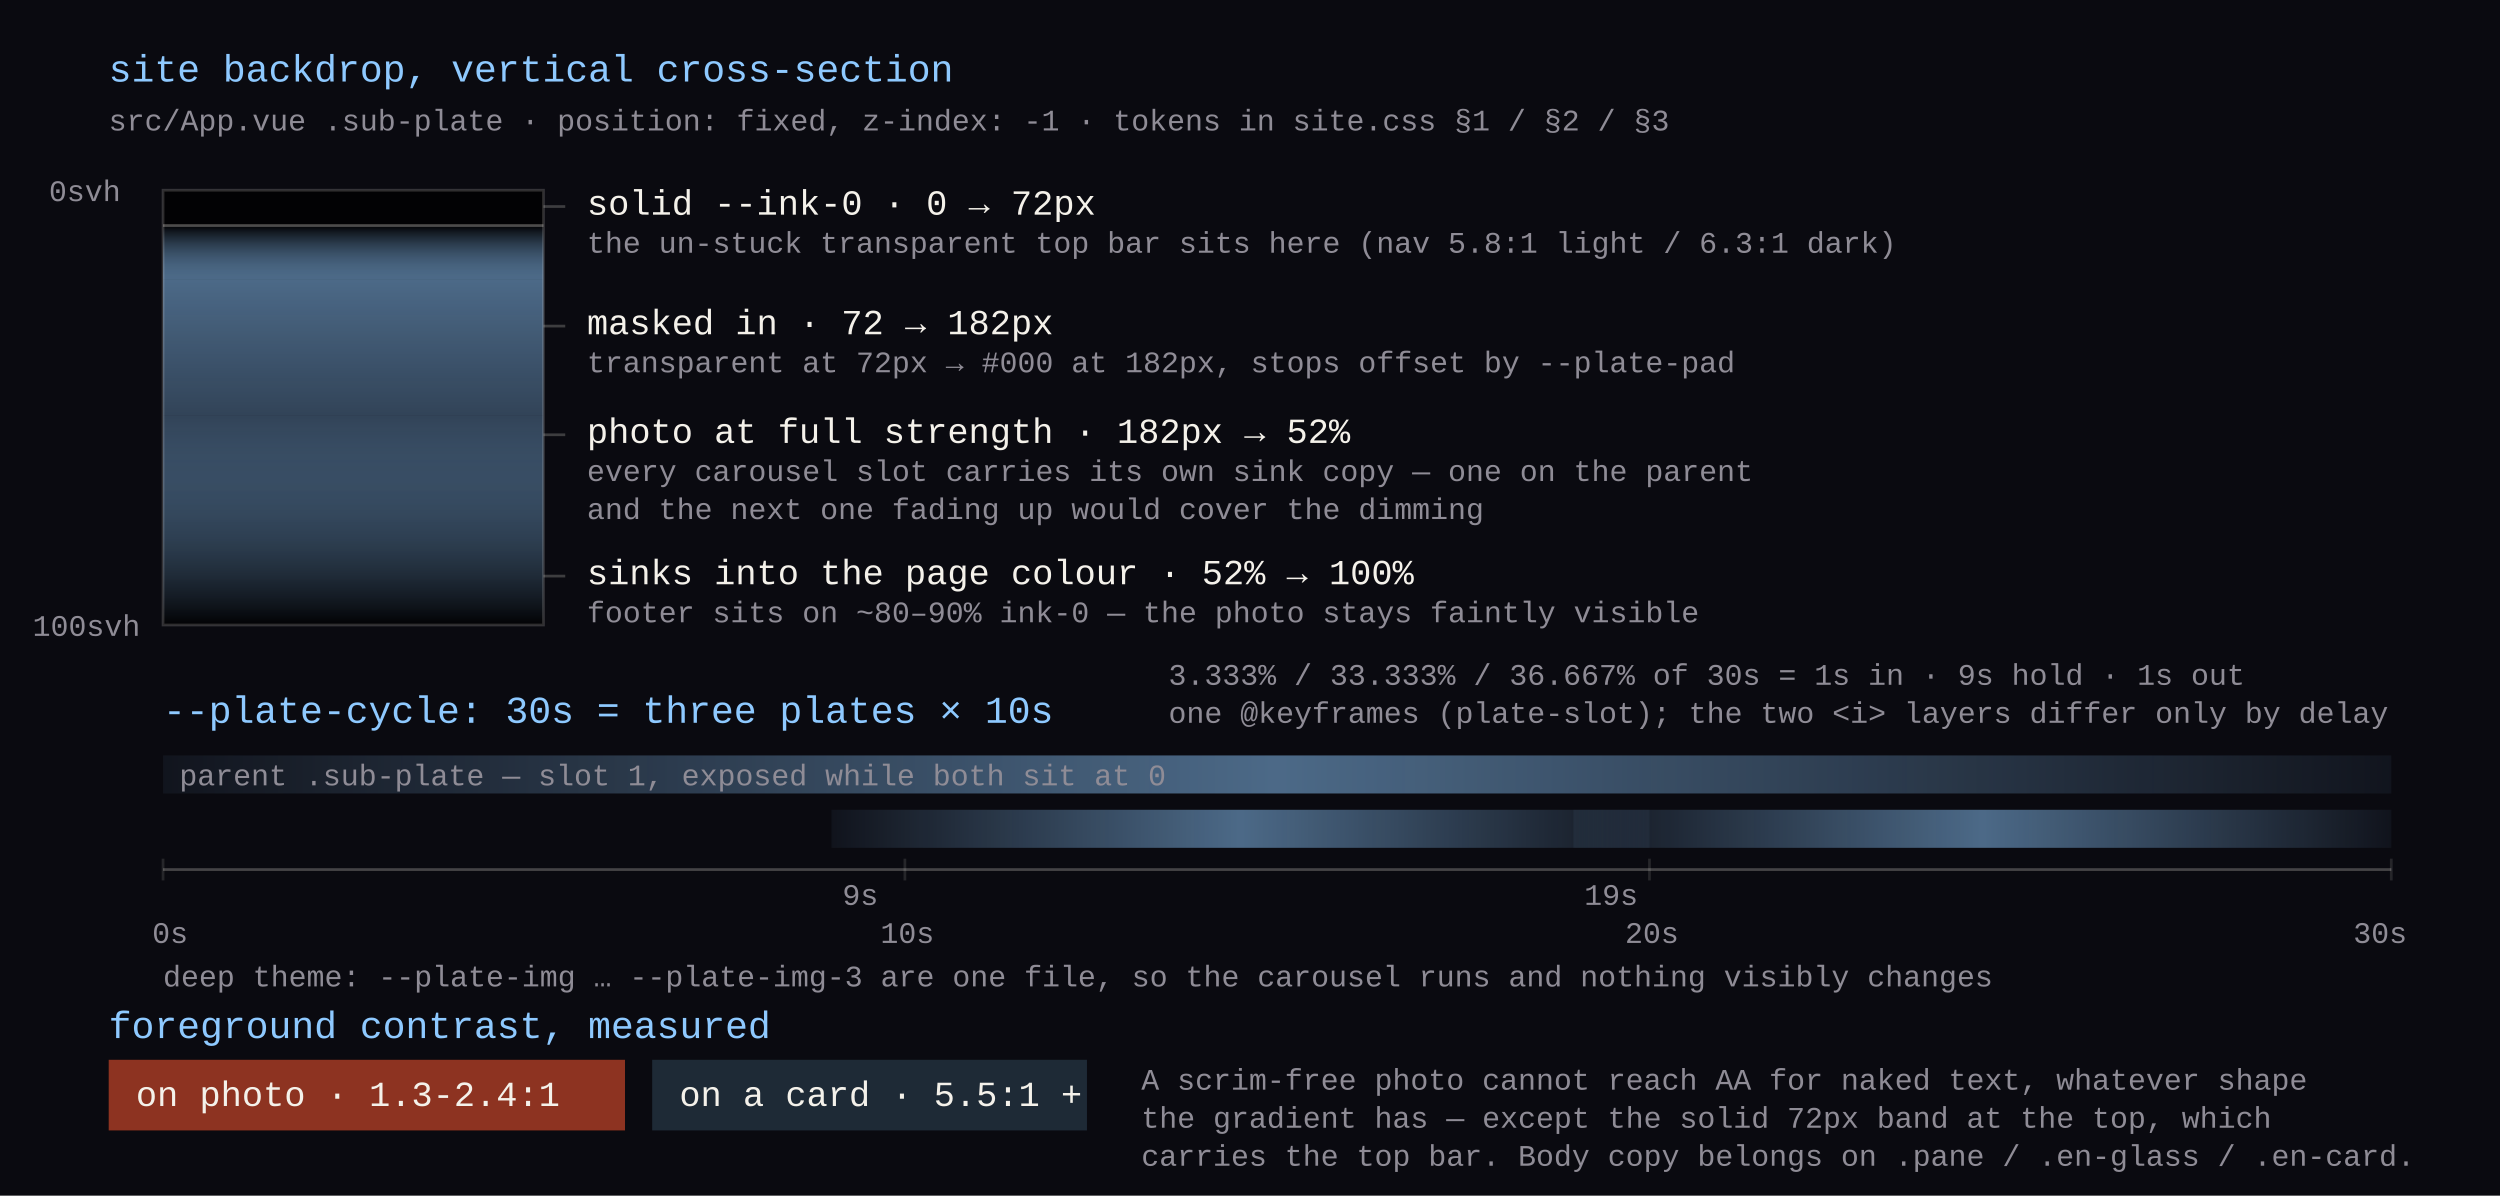
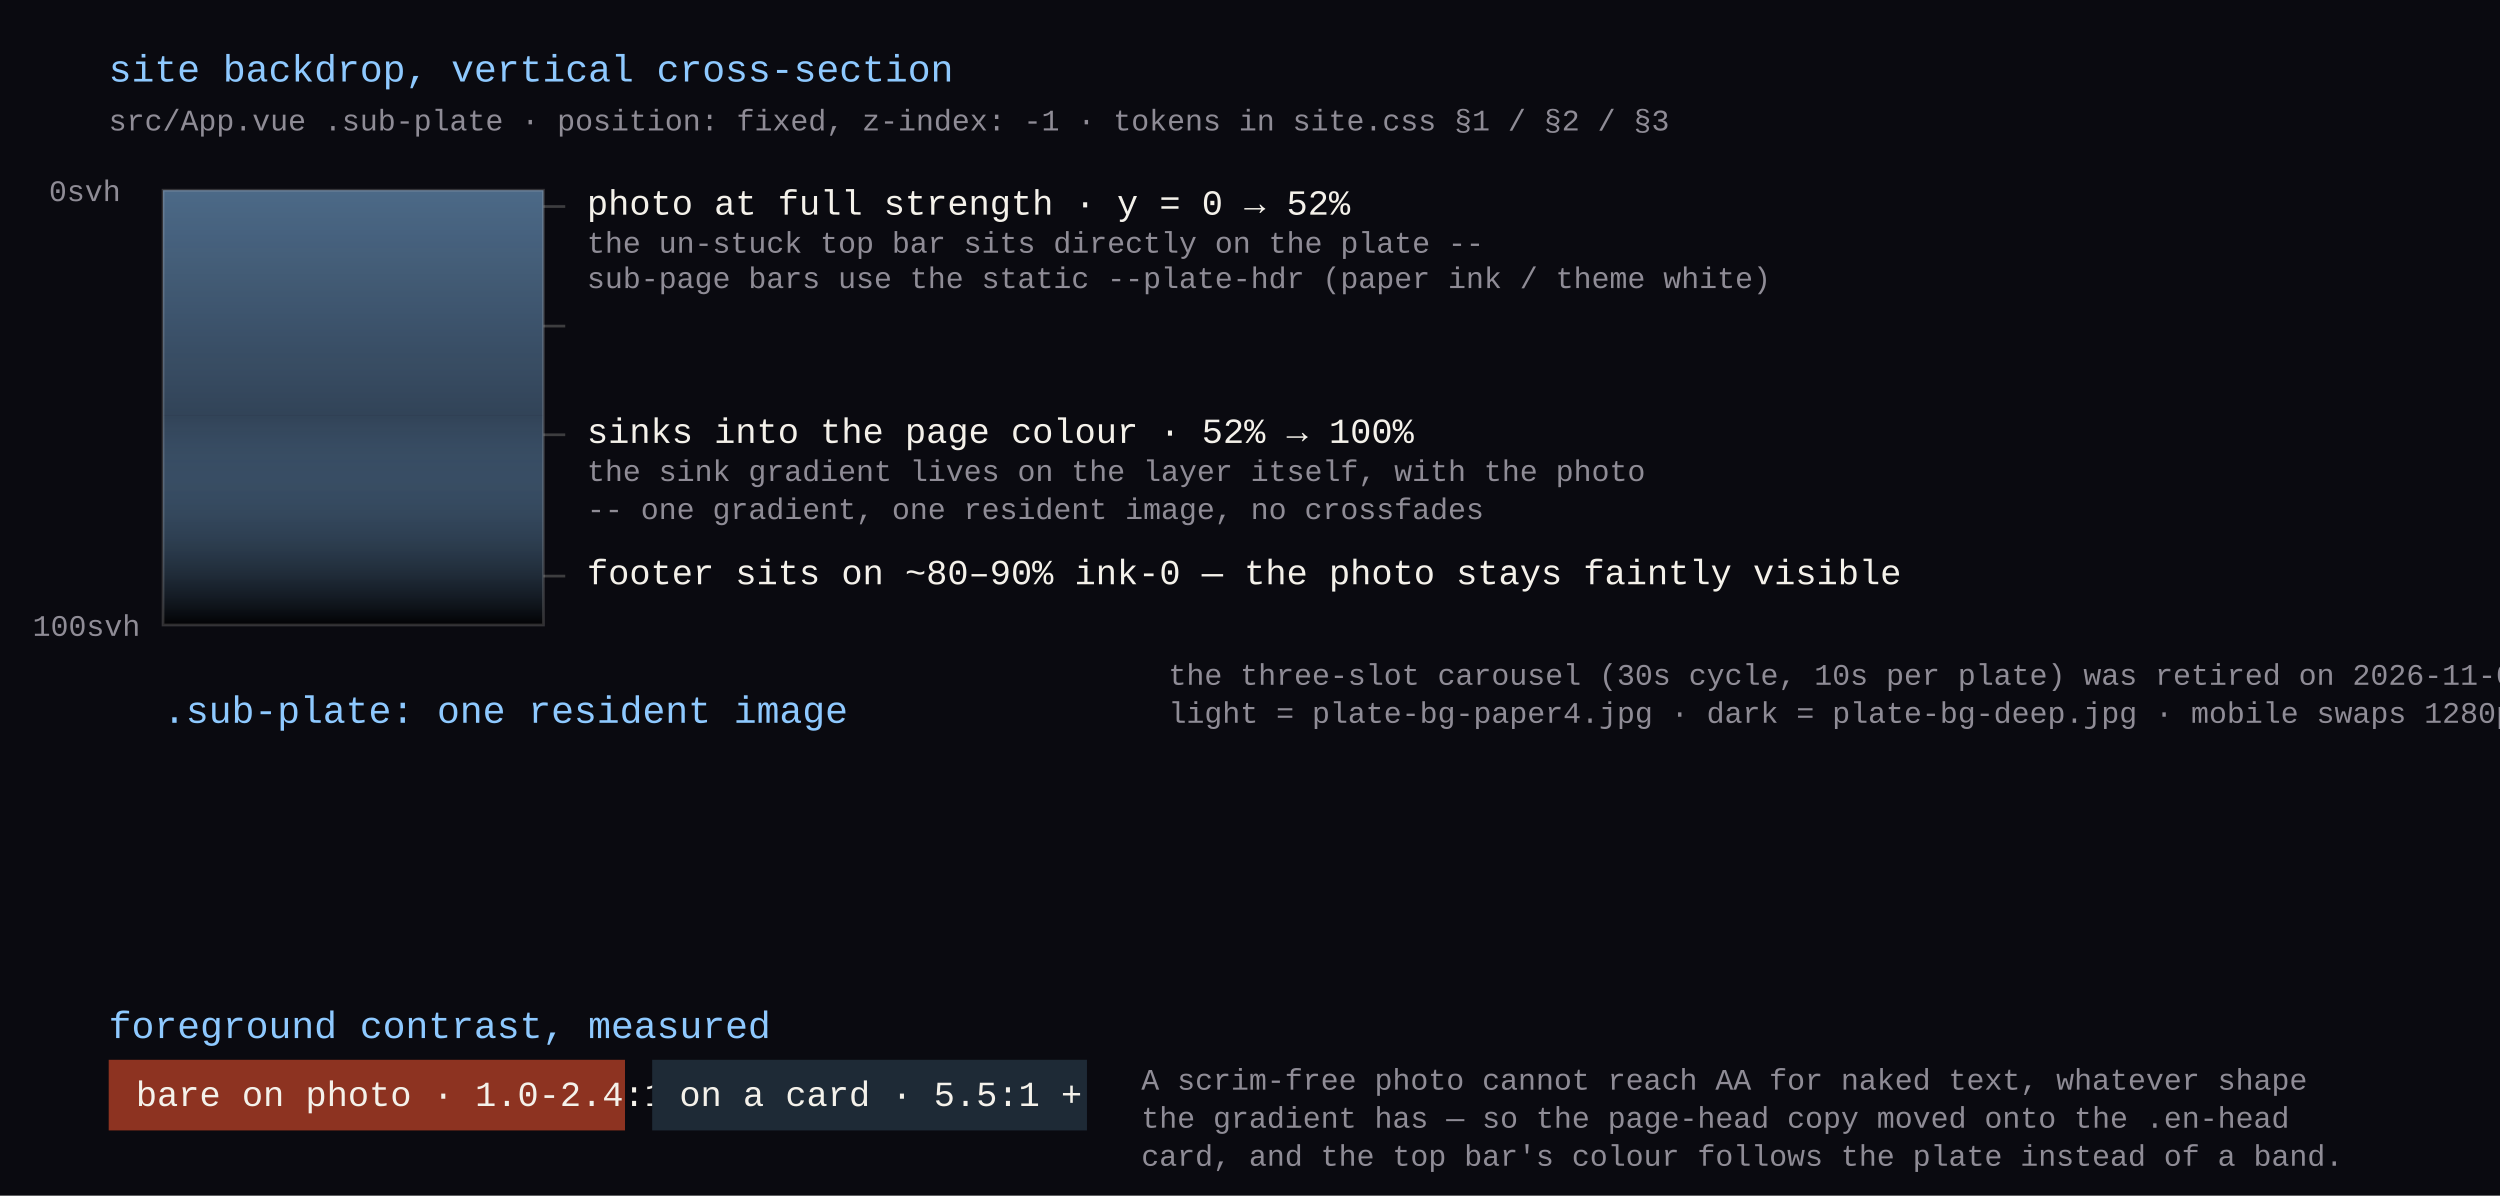
- <svg xmlns="http://www.w3.org/2000/svg" viewBox="0 0 920 440" width="920" height="440" role="img" aria-label="Cross-section of the site-wide backdrop layer: a fixed photo plate under a solid 72px top band, sinking into the page colour, three carousel slots staggered over a 30 second cycle, and the measured contrast of naked text versus text on a card">
+ <svg xmlns="http://www.w3.org/2000/svg" viewBox="0 0 920 440" width="920" height="440" role="img" aria-label="Cross-section of the site-wide backdrop layer: a fixed photo plate at full strength until 52%, sinking into the page colour, a single resident image since the three-slot carousel was retired, and the measured contrast of naked text versus text on a card">
  <defs>
    <linearGradient id="photo" x1="0" y1="0" x2="0" y2="1">
      <stop offset="0" stop-color="#8ec9ff" stop-opacity=".5" />
      <stop offset="1" stop-color="#8ec9ff" stop-opacity=".3" />
-     </linearGradient>
-     <linearGradient id="band" x1="0" y1="0" x2="0" y2="1">
-       <stop offset="0" stop-color="#020204" stop-opacity="1" />
-       <stop offset="1" stop-color="#8ec9ff" stop-opacity=".5" />
    </linearGradient>
    <linearGradient id="sink" x1="0" y1="0" x2="0" y2="1">
      <stop offset="0" stop-color="#8ec9ff" stop-opacity=".3" />
      <stop offset="1" stop-color="#020204" stop-opacity="1" />
    </linearGradient>
    <linearGradient id="fade" x1="0" y1="0" x2="1" y2="0">
      <stop offset="0" stop-color="#8ec9ff" stop-opacity=".05" />
      <stop offset=".5" stop-color="#8ec9ff" stop-opacity=".5" />
      <stop offset="1" stop-color="#8ec9ff" stop-opacity=".05" />
    </linearGradient>
    <style>
      text { font-family: ui-monospace, SFMono-Regular, Consolas, "Liberation Mono", monospace; fill: #f4f1ea; }
      .t { font-size: 13px; }
      .s { font-size: 11px; fill: #8f8c96; }
      .h { font-size: 14px; fill: #8ec9ff; }
      .line { stroke: #f4f1ea; stroke-opacity: .18; stroke-width: 1; fill: none; }
      .lead { stroke: #f4f1ea; stroke-opacity: .22; stroke-width: 1; fill: none; }
    </style>
  </defs>
  <rect width="920" height="440" fill="#0a0a10" />
  <text class="h" x="40" y="30">site backdrop, vertical cross-section</text>
  <text class="s" x="40" y="48">src/App.vue .sub-plate · position: fixed, z-index: -1 · tokens in site.css §1 / §2 / §3</text>
-   <rect x="60" y="70" width="140" height="13" fill="#020204" />
-   <rect x="60" y="83" width="140" height="20" fill="url(#band)" />
-   <rect x="60" y="103" width="140" height="50" fill="url(#photo)" />
+   <rect x="60" y="70" width="140" height="83" fill="url(#photo)" />
  <rect x="60" y="153" width="140" height="77" fill="url(#sink)" />
  <rect x="60" y="70" width="140" height="160" class="line" />
-   <path d="M60 83 H200" stroke="#f4f1ea" stroke-opacity=".3" fill="none" />
+   <path d="M200 76 H208 M200 120 H208 M200 160 H208 M200 212 H208" class="lead" />
+   <text class="t" x="216" y="79">photo at full strength · y = 0 → 52%</text>
+   <text class="s" x="216" y="93">the un-stuck top bar sits directly on the plate --</text>
+   <text class="s" x="216" y="106">sub-page bars use the static --plate-hdr (paper ink / theme white)</text>
+   <text class="t" x="216" y="163">sinks into the page colour · 52% → 100%</text>
+   <text class="s" x="216" y="177">the sink gradient lives on the layer itself, with the photo</text>
+   <text class="s" x="216" y="191">-- one gradient, one resident image, no crossfades</text>
+   <text class="t" x="216" y="215">footer sits on ~80–90% ink-0 — the photo stays faintly visible</text>
  <text class="s" x="18" y="74">0svh</text>
  <text class="s" x="12" y="234">100svh</text>
-   <path d="M200 76 H208 M200 120 H208 M200 160 H208 M200 212 H208" class="lead" />
-   <text class="t" x="216" y="79">solid --ink-0 · 0 → 72px</text>
-   <text class="s" x="216" y="93">the un-stuck transparent top bar sits here (nav 5.8:1 light / 6.3:1 dark)</text>
-   <text class="t" x="216" y="123">masked in · 72 → 182px</text>
-   <text class="s" x="216" y="137">transparent at 72px → #000 at 182px, stops offset by --plate-pad</text>
-   <text class="t" x="216" y="163">photo at full strength · 182px → 52%</text>
-   <text class="s" x="216" y="177">every carousel slot carries its own sink copy — one on the parent</text>
-   <text class="s" x="216" y="191">and the next one fading up would cover the dimming</text>
-   <text class="t" x="216" y="215">sinks into the page colour · 52% → 100%</text>
-   <text class="s" x="216" y="229">footer sits on ~80–90% ink-0 — the photo stays faintly visible</text>
-   <text class="s" x="430" y="252">3.333% / 33.333% / 36.667% of 30s = 1s in · 9s hold · 1s out</text>
-   <text class="h" x="60" y="266">--plate-cycle: 30s = three plates × 10s</text>
-   <text class="s" x="430" y="266">one @keyframes (plate-slot); the two &lt;i&gt; layers differ only by delay</text>
-   <rect x="60" y="278" width="820" height="14" fill="url(#fade)" />
-   <text class="s" x="66" y="289">parent .sub-plate — slot 1, exposed while both sit at 0</text>
-   <rect x="306" y="298" width="301" height="14" fill="url(#fade)" />
-   <rect x="579" y="298" width="301" height="14" fill="url(#fade)" />
-   <text class="s" x="310" y="333">9s</text>
-   <text class="s" x="583" y="333">19s</text>
-   <path d="M60 320 H880" stroke="#f4f1ea" stroke-opacity=".25" />
-   <g stroke="#f4f1ea" stroke-opacity=".12">
-     <path d="M60 316 V324 M333 316 V324 M607 316 V324 M880 316 V324" />
-   </g>
-   <text class="s" x="56" y="347">0s</text>
-   <text class="s" x="324" y="347">10s</text>
-   <text class="s" x="598" y="347">20s</text>
-   <text class="s" x="866" y="347">30s</text>
-   <text class="s" x="60" y="363">deep theme: --plate-img … --plate-img-3 are one file, so the carousel runs and nothing visibly changes</text>
+   <text class="h" x="60" y="266">.sub-plate: one resident image</text>
+   <text class="s" x="430" y="252">the three-slot carousel (30s cycle, 10s per plate) was retired on 2026-11-07</text>
+   <text class="s" x="430" y="266">light = plate-bg-paper4.jpg · dark = plate-bg-deep.jpg · mobile swaps 1280px resamples</text>
  <text class="h" x="40" y="382">foreground contrast, measured</text>
  <rect x="40" y="390" width="190" height="26" fill="#020204" />
  <rect x="40" y="390" width="190" height="26" fill="#ff5c39" fill-opacity=".55" />
-   <text class="t" x="50" y="407">on photo · 1.3-2.4:1</text>
+   <text class="t" x="50" y="407">bare on photo · 1.0-2.4:1 — retired</text>
  <rect x="240" y="390" width="160" height="26" fill="#020204" />
  <rect x="240" y="390" width="160" height="26" fill="#8ec9ff" fill-opacity=".2" />
  <text class="t" x="250" y="407">on a card · 5.5:1 +</text>
  <text class="s" x="420" y="401">A scrim-free photo cannot reach AA for naked text, whatever shape</text>
-   <text class="s" x="420" y="415">the gradient has — except the solid 72px band at the top, which</text>
-   <text class="s" x="420" y="429">carries the top bar. Body copy belongs on .pane / .en-glass / .en-card.</text>
+   <text class="s" x="420" y="415">the gradient has — so the page-head copy moved onto the .en-head</text>
+   <text class="s" x="420" y="429">card, and the top bar's colour follows the plate instead of a band.</text>
</svg>
